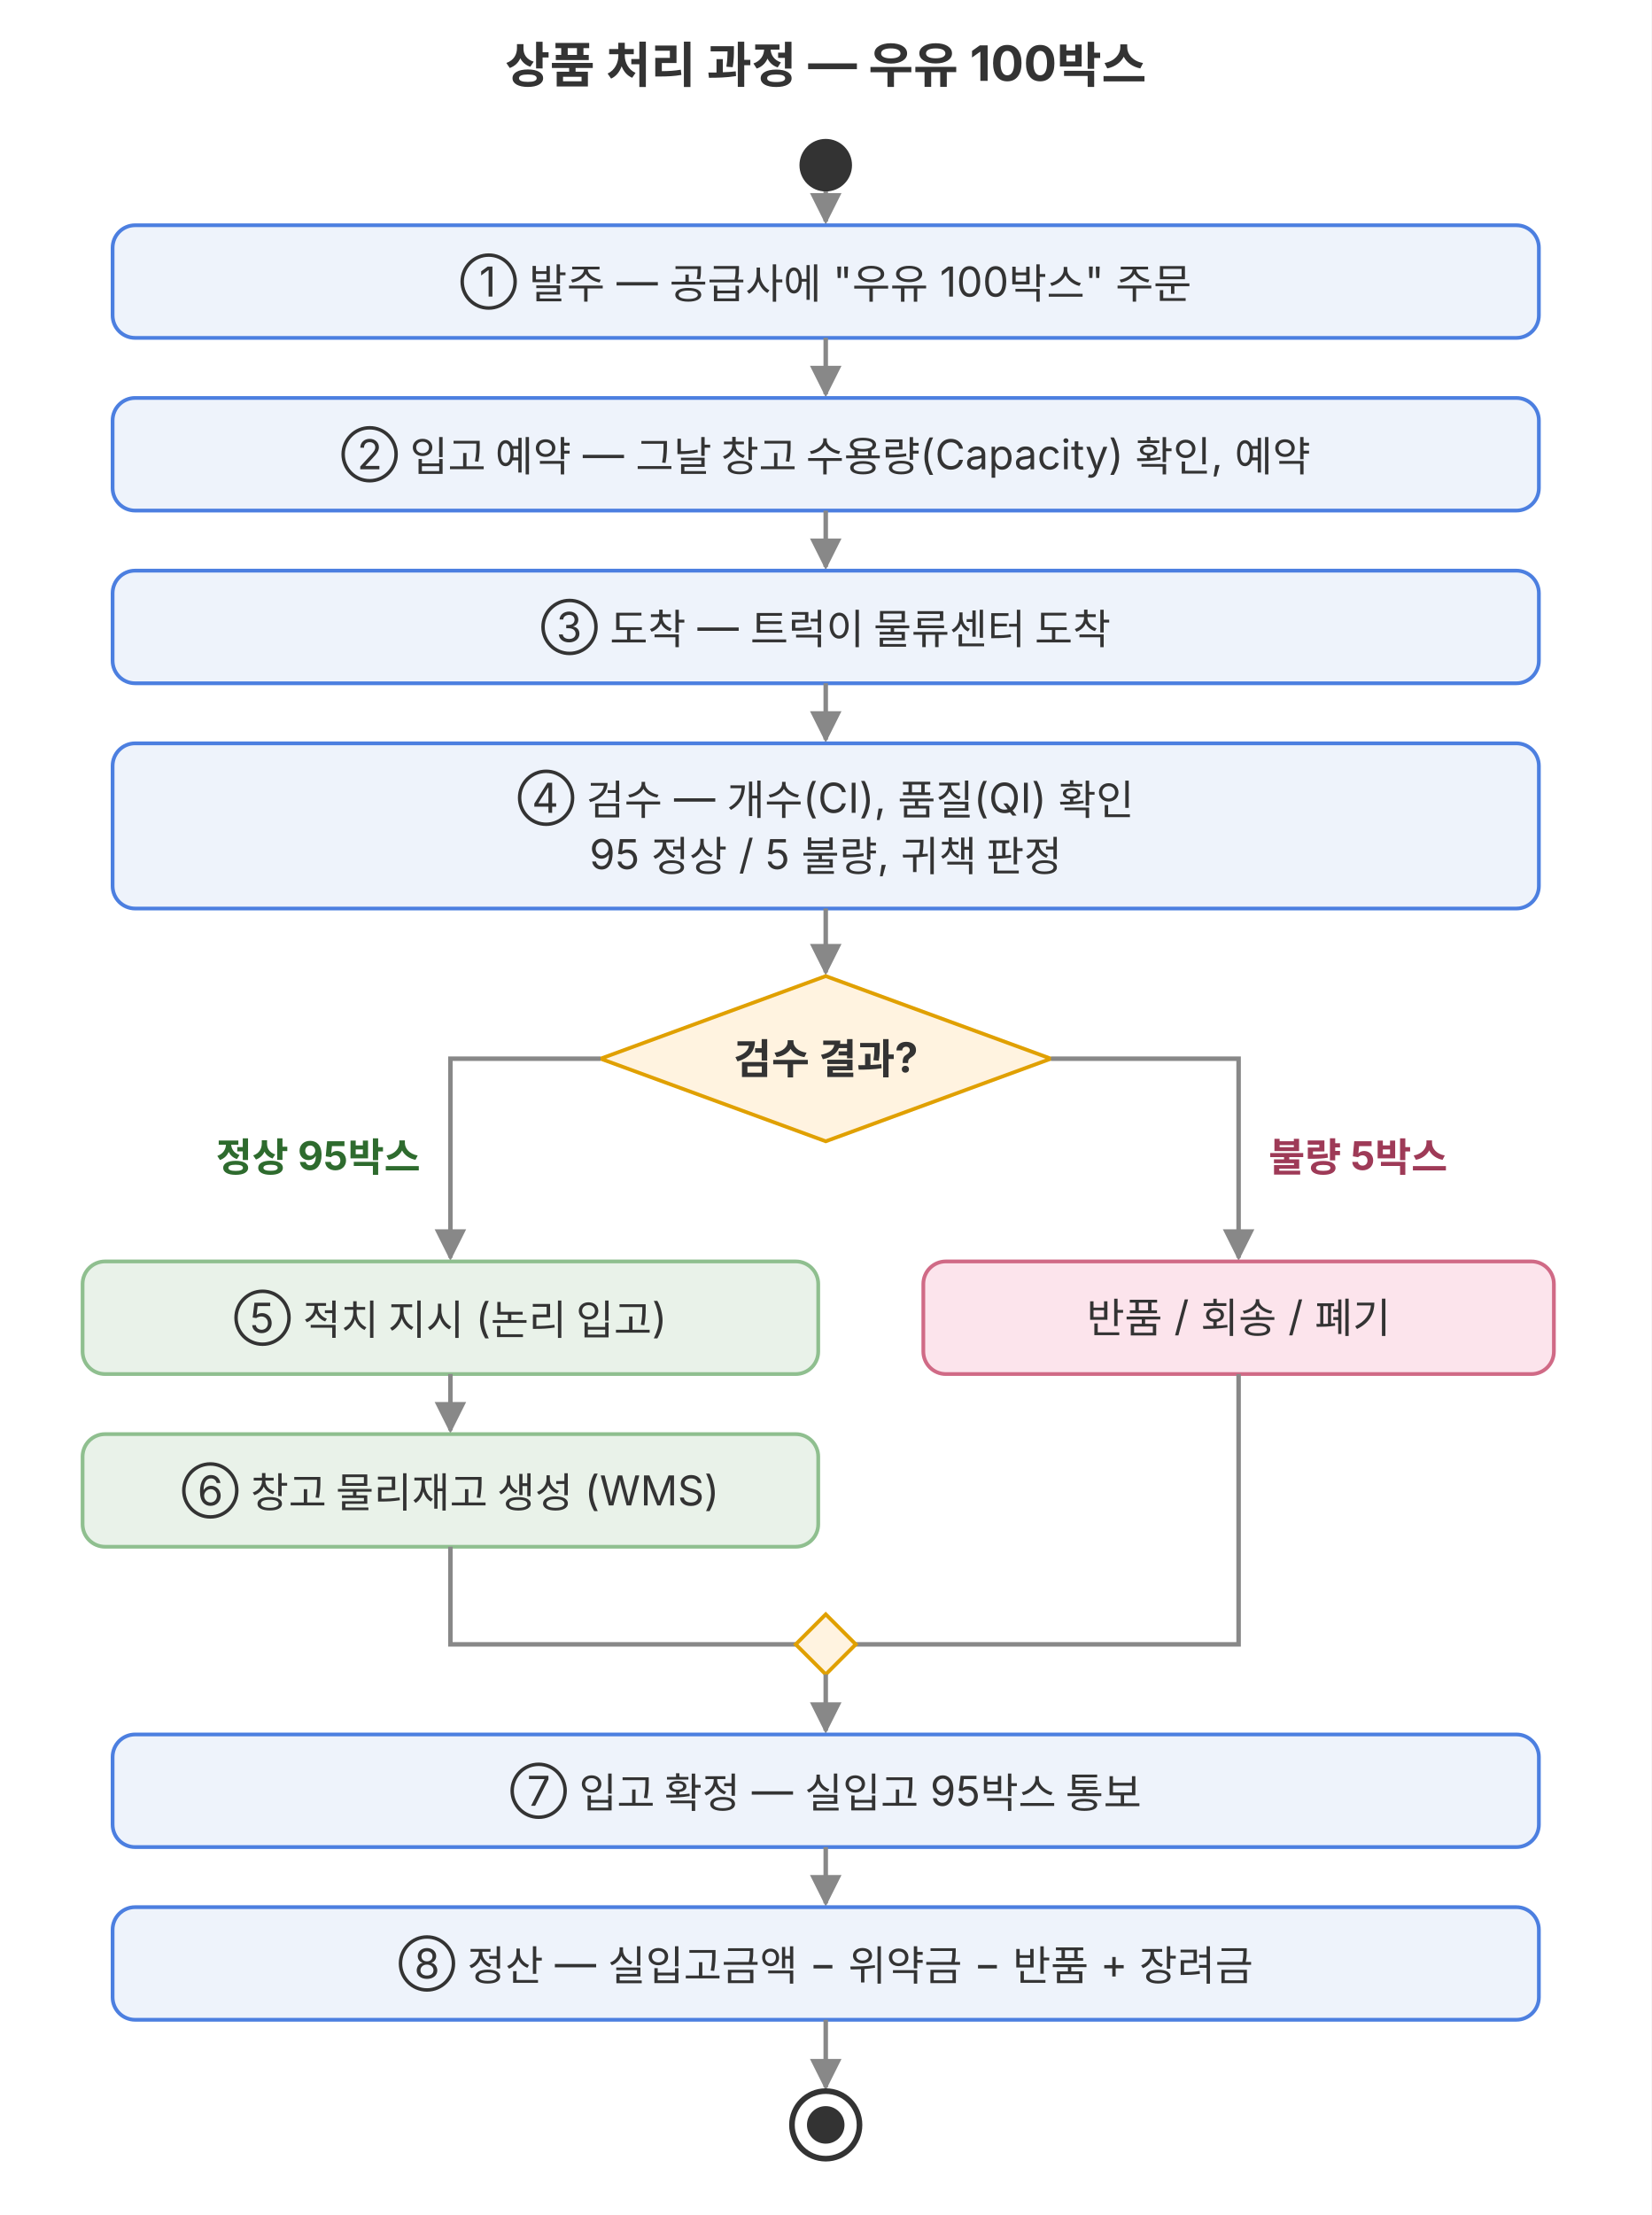
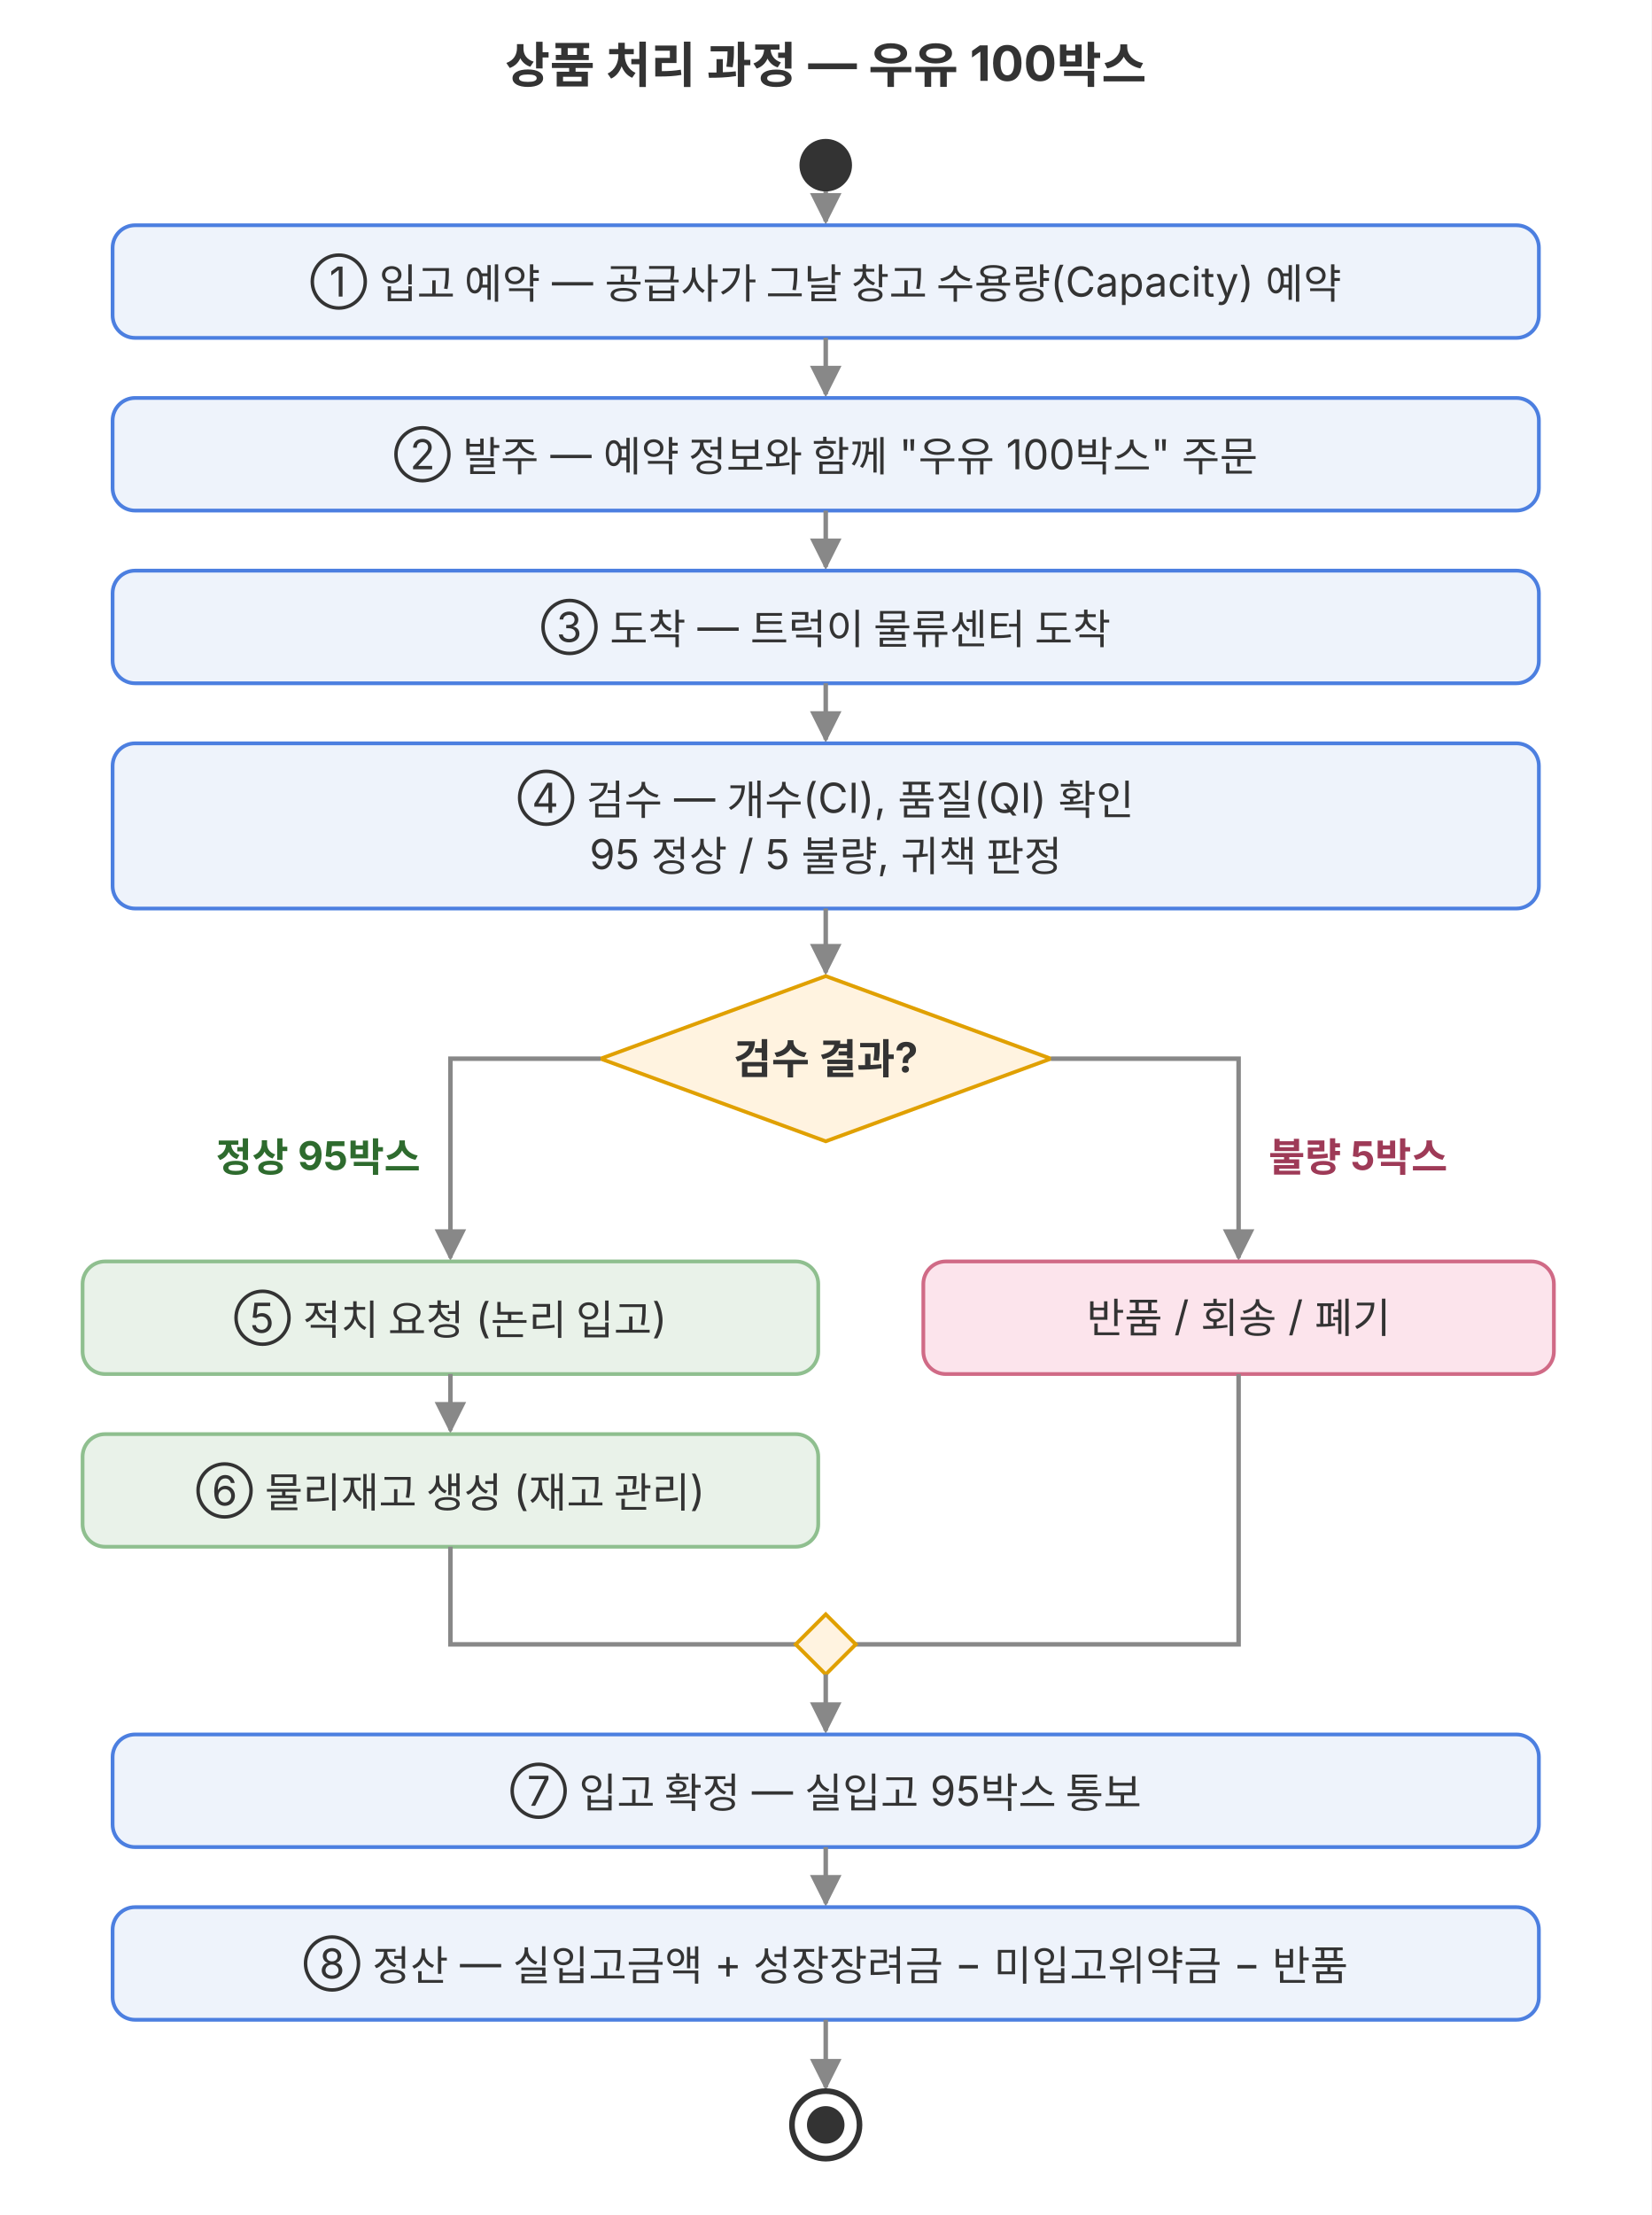
<svg xmlns="http://www.w3.org/2000/svg" width="440" height="590" viewBox="0 0 440 590" font-family="-apple-system, 'Segoe UI', 'Noto Sans KR', sans-serif">
  <defs>
    <marker id="ah" viewBox="0 0 10 10" refX="9" refY="5" markerWidth="7" markerHeight="7" orient="auto-start-reverse">
      <path d="M0,0 L10,5 L0,10 z" fill="#888" />
    </marker>
  </defs>
  <rect x="0" y="0" width="440" height="590" fill="#FFFFFF" />
  <text x="220.0" y="22" font-size="13" fill="#333" text-anchor="middle" font-weight="bold">상품 처리 과정 — 우유 100박스</text>
  <circle cx="220" cy="44" r="7" fill="#333" />
  <line x1="220" y1="51" x2="220" y2="59" stroke="#888" stroke-width="1.2" marker-end="url(#ah)" />
  <rect x="30" y="60" width="380" height="30" rx="6" fill="#EEF3FB" stroke="#4C7FE0" />
-   <text x="220.0" y="79.0" font-size="11" fill="#333" text-anchor="middle">① 발주 — 공급사에 "우유 100박스" 주문</text>
+   <text x="220.0" y="79.0" font-size="11" fill="#333" text-anchor="middle">① 입고 예약 — 공급사가 그날 창고 수용량(Capacity) 예약</text>
  <line x1="220" y1="90" x2="220" y2="105" stroke="#888" stroke-width="1.2" marker-end="url(#ah)" />
  <rect x="30" y="106" width="380" height="30" rx="6" fill="#EEF3FB" stroke="#4C7FE0" />
-   <text x="220.0" y="125.0" font-size="11" fill="#333" text-anchor="middle">② 입고 예약 — 그날 창고 수용량(Capacity) 확인, 예약</text>
+   <text x="220.0" y="125.0" font-size="11" fill="#333" text-anchor="middle">② 발주 — 예약 정보와 함께 "우유 100박스" 주문</text>
  <line x1="220" y1="136" x2="220" y2="151" stroke="#888" stroke-width="1.2" marker-end="url(#ah)" />
  <rect x="30" y="152" width="380" height="30" rx="6" fill="#EEF3FB" stroke="#4C7FE0" />
  <text x="220.0" y="171.0" font-size="11" fill="#333" text-anchor="middle">③ 도착 — 트럭이 물류센터 도착</text>
  <line x1="220" y1="182" x2="220" y2="197" stroke="#888" stroke-width="1.2" marker-end="url(#ah)" />
  <rect x="30" y="198" width="380" height="44" rx="6" fill="#EEF3FB" stroke="#4C7FE0" />
  <text x="220.0" y="216.5" font-size="11" fill="#333" text-anchor="middle">④ 검수 — 개수(CI), 품질(QI) 확인</text>
  <text x="220.0" y="231.5" font-size="11" fill="#333" text-anchor="middle">95 정상 / 5 불량, 귀책 판정</text>
  <line x1="220" y1="242" x2="220" y2="259" stroke="#888" stroke-width="1.2" marker-end="url(#ah)" />
  <polygon points="220,260 280,282 220,304 160,282" fill="#FFF3E0" stroke="#E0A000" />
  <text x="220" y="286" font-size="11" fill="#333" text-anchor="middle" font-weight="bold">검수 결과?</text>
  <polyline points="160,282 120,282 120,335" fill="none" stroke="#888" stroke-width="1.2" marker-end="url(#ah)" />
  <text x="112" y="312" font-size="10.5" fill="#2E6B2E" text-anchor="end" font-weight="bold">정상 95박스</text>
  <polyline points="280,282 330,282 330,335" fill="none" stroke="#888" stroke-width="1.2" marker-end="url(#ah)" />
  <text x="338" y="312" font-size="10.5" fill="#9E3A57" text-anchor="start" font-weight="bold">불량 5박스</text>
  <rect x="22" y="336" width="196" height="30" rx="6" fill="#E9F2E9" stroke="#8FBF8F" />
-   <text x="120.0" y="355.0" font-size="11" fill="#333" text-anchor="middle">⑤ 적치 지시 (논리 입고)</text>
+   <text x="120.0" y="355.0" font-size="11" fill="#333" text-anchor="middle">⑤ 적치 요청 (논리 입고)</text>
  <line x1="120" y1="366" x2="120" y2="381" stroke="#888" stroke-width="1.2" marker-end="url(#ah)" />
  <rect x="22" y="382" width="196" height="30" rx="6" fill="#E9F2E9" stroke="#8FBF8F" />
-   <text x="120.0" y="401.0" font-size="11" fill="#333" text-anchor="middle">⑥ 창고 물리재고 생성 (WMS)</text>
+   <text x="120.0" y="401.0" font-size="11" fill="#333" text-anchor="middle">⑥ 물리재고 생성 (재고 관리)</text>
  <rect x="246" y="336" width="168" height="30" rx="6" fill="#FCE4EC" stroke="#D06A86" />
  <text x="330.0" y="355.0" font-size="11" fill="#333" text-anchor="middle">반품 / 회송 / 폐기</text>
  <polyline points="120,412 120,438 212,438" fill="none" stroke="#888" stroke-width="1.2" />
  <polyline points="330,366 330,438 228,438" fill="none" stroke="#888" stroke-width="1.2" />
  <polygon points="220,430 228,438 220,446 212,438" fill="#FFF3E0" stroke="#E0A000" />
  <line x1="220" y1="446" x2="220" y2="461" stroke="#888" stroke-width="1.2" marker-end="url(#ah)" />
  <rect x="30" y="462" width="380" height="30" rx="6" fill="#EEF3FB" stroke="#4C7FE0" />
  <text x="220.0" y="481.0" font-size="11" fill="#333" text-anchor="middle">⑦ 입고 확정 — 실입고 95박스 통보</text>
  <line x1="220" y1="492" x2="220" y2="507" stroke="#888" stroke-width="1.2" marker-end="url(#ah)" />
  <rect x="30" y="508" width="380" height="30" rx="6" fill="#EEF3FB" stroke="#4C7FE0" />
-   <text x="220.0" y="527.0" font-size="11" fill="#333" text-anchor="middle">⑧ 정산 — 실입고금액 − 위약금 − 반품 + 장려금</text>
+   <text x="220.0" y="527.0" font-size="11" fill="#333" text-anchor="middle">⑧ 정산 — 실입고금액 + 성장장려금 − 미입고위약금 − 반품</text>
  <line x1="220" y1="538" x2="220" y2="556" stroke="#888" stroke-width="1.2" marker-end="url(#ah)" />
  <circle cx="220" cy="566" r="9" fill="#FFFFFF" stroke="#333" stroke-width="1.5" />
  <circle cx="220" cy="566" r="5" fill="#333" />
</svg>
